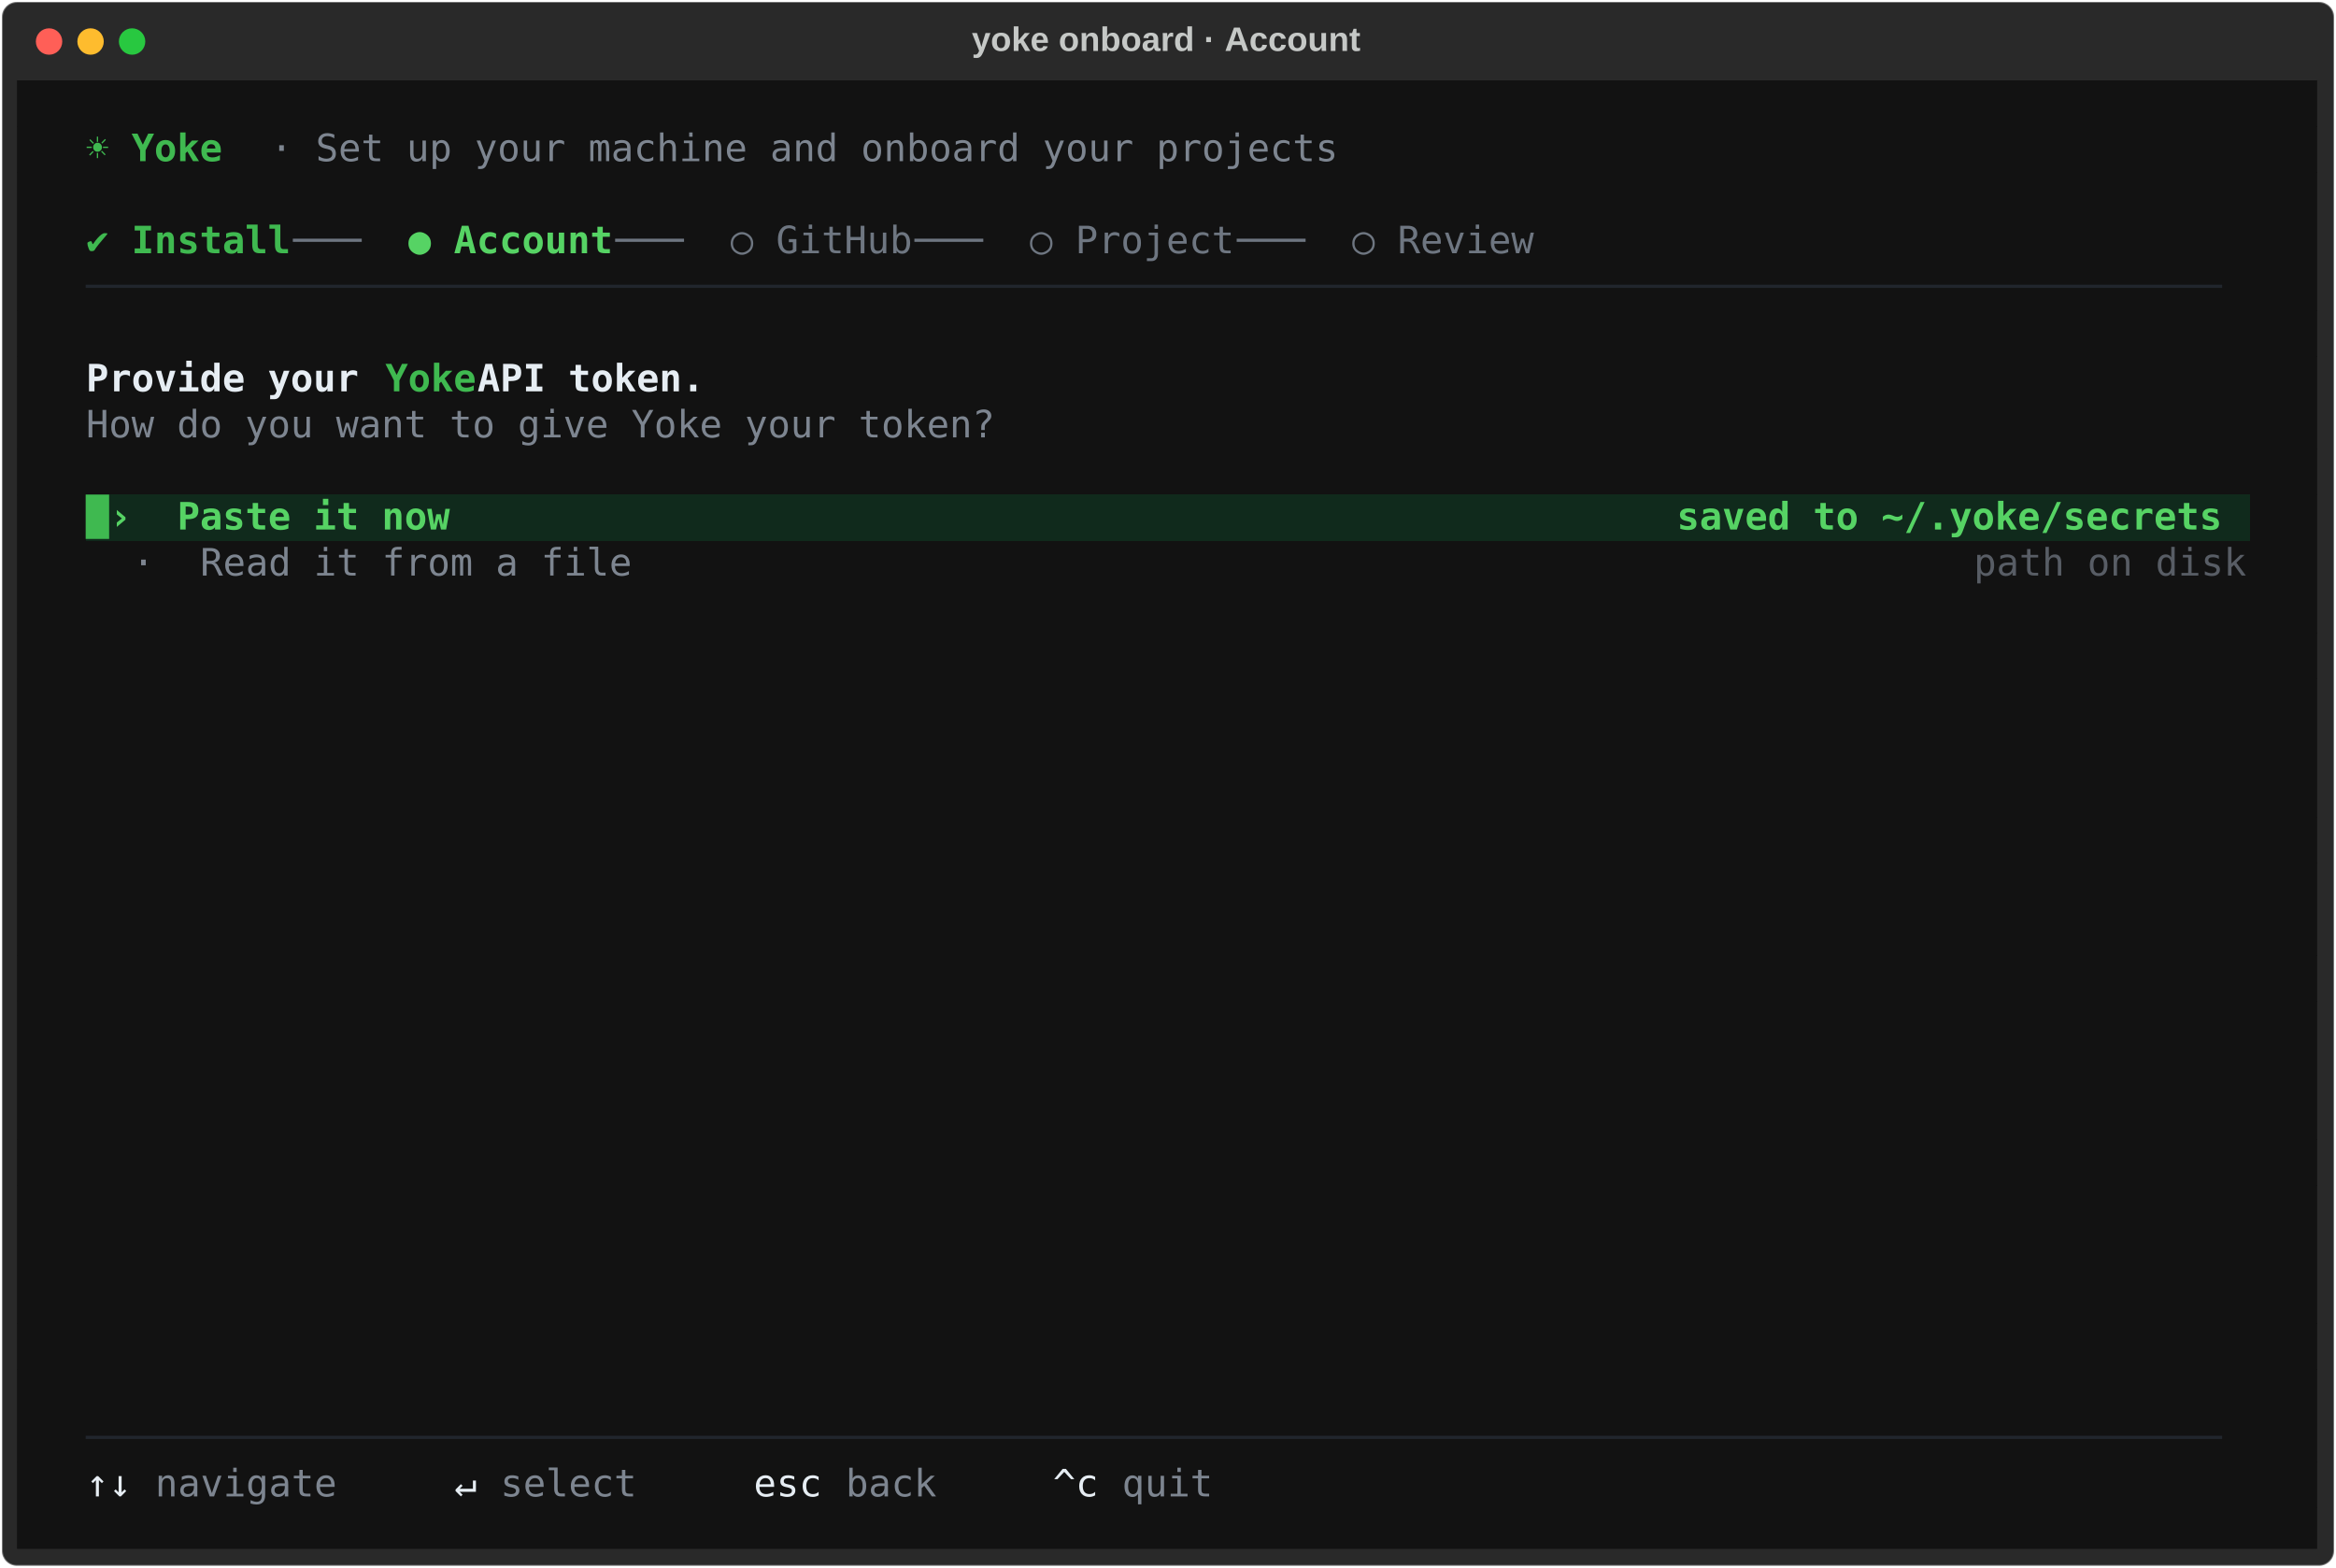
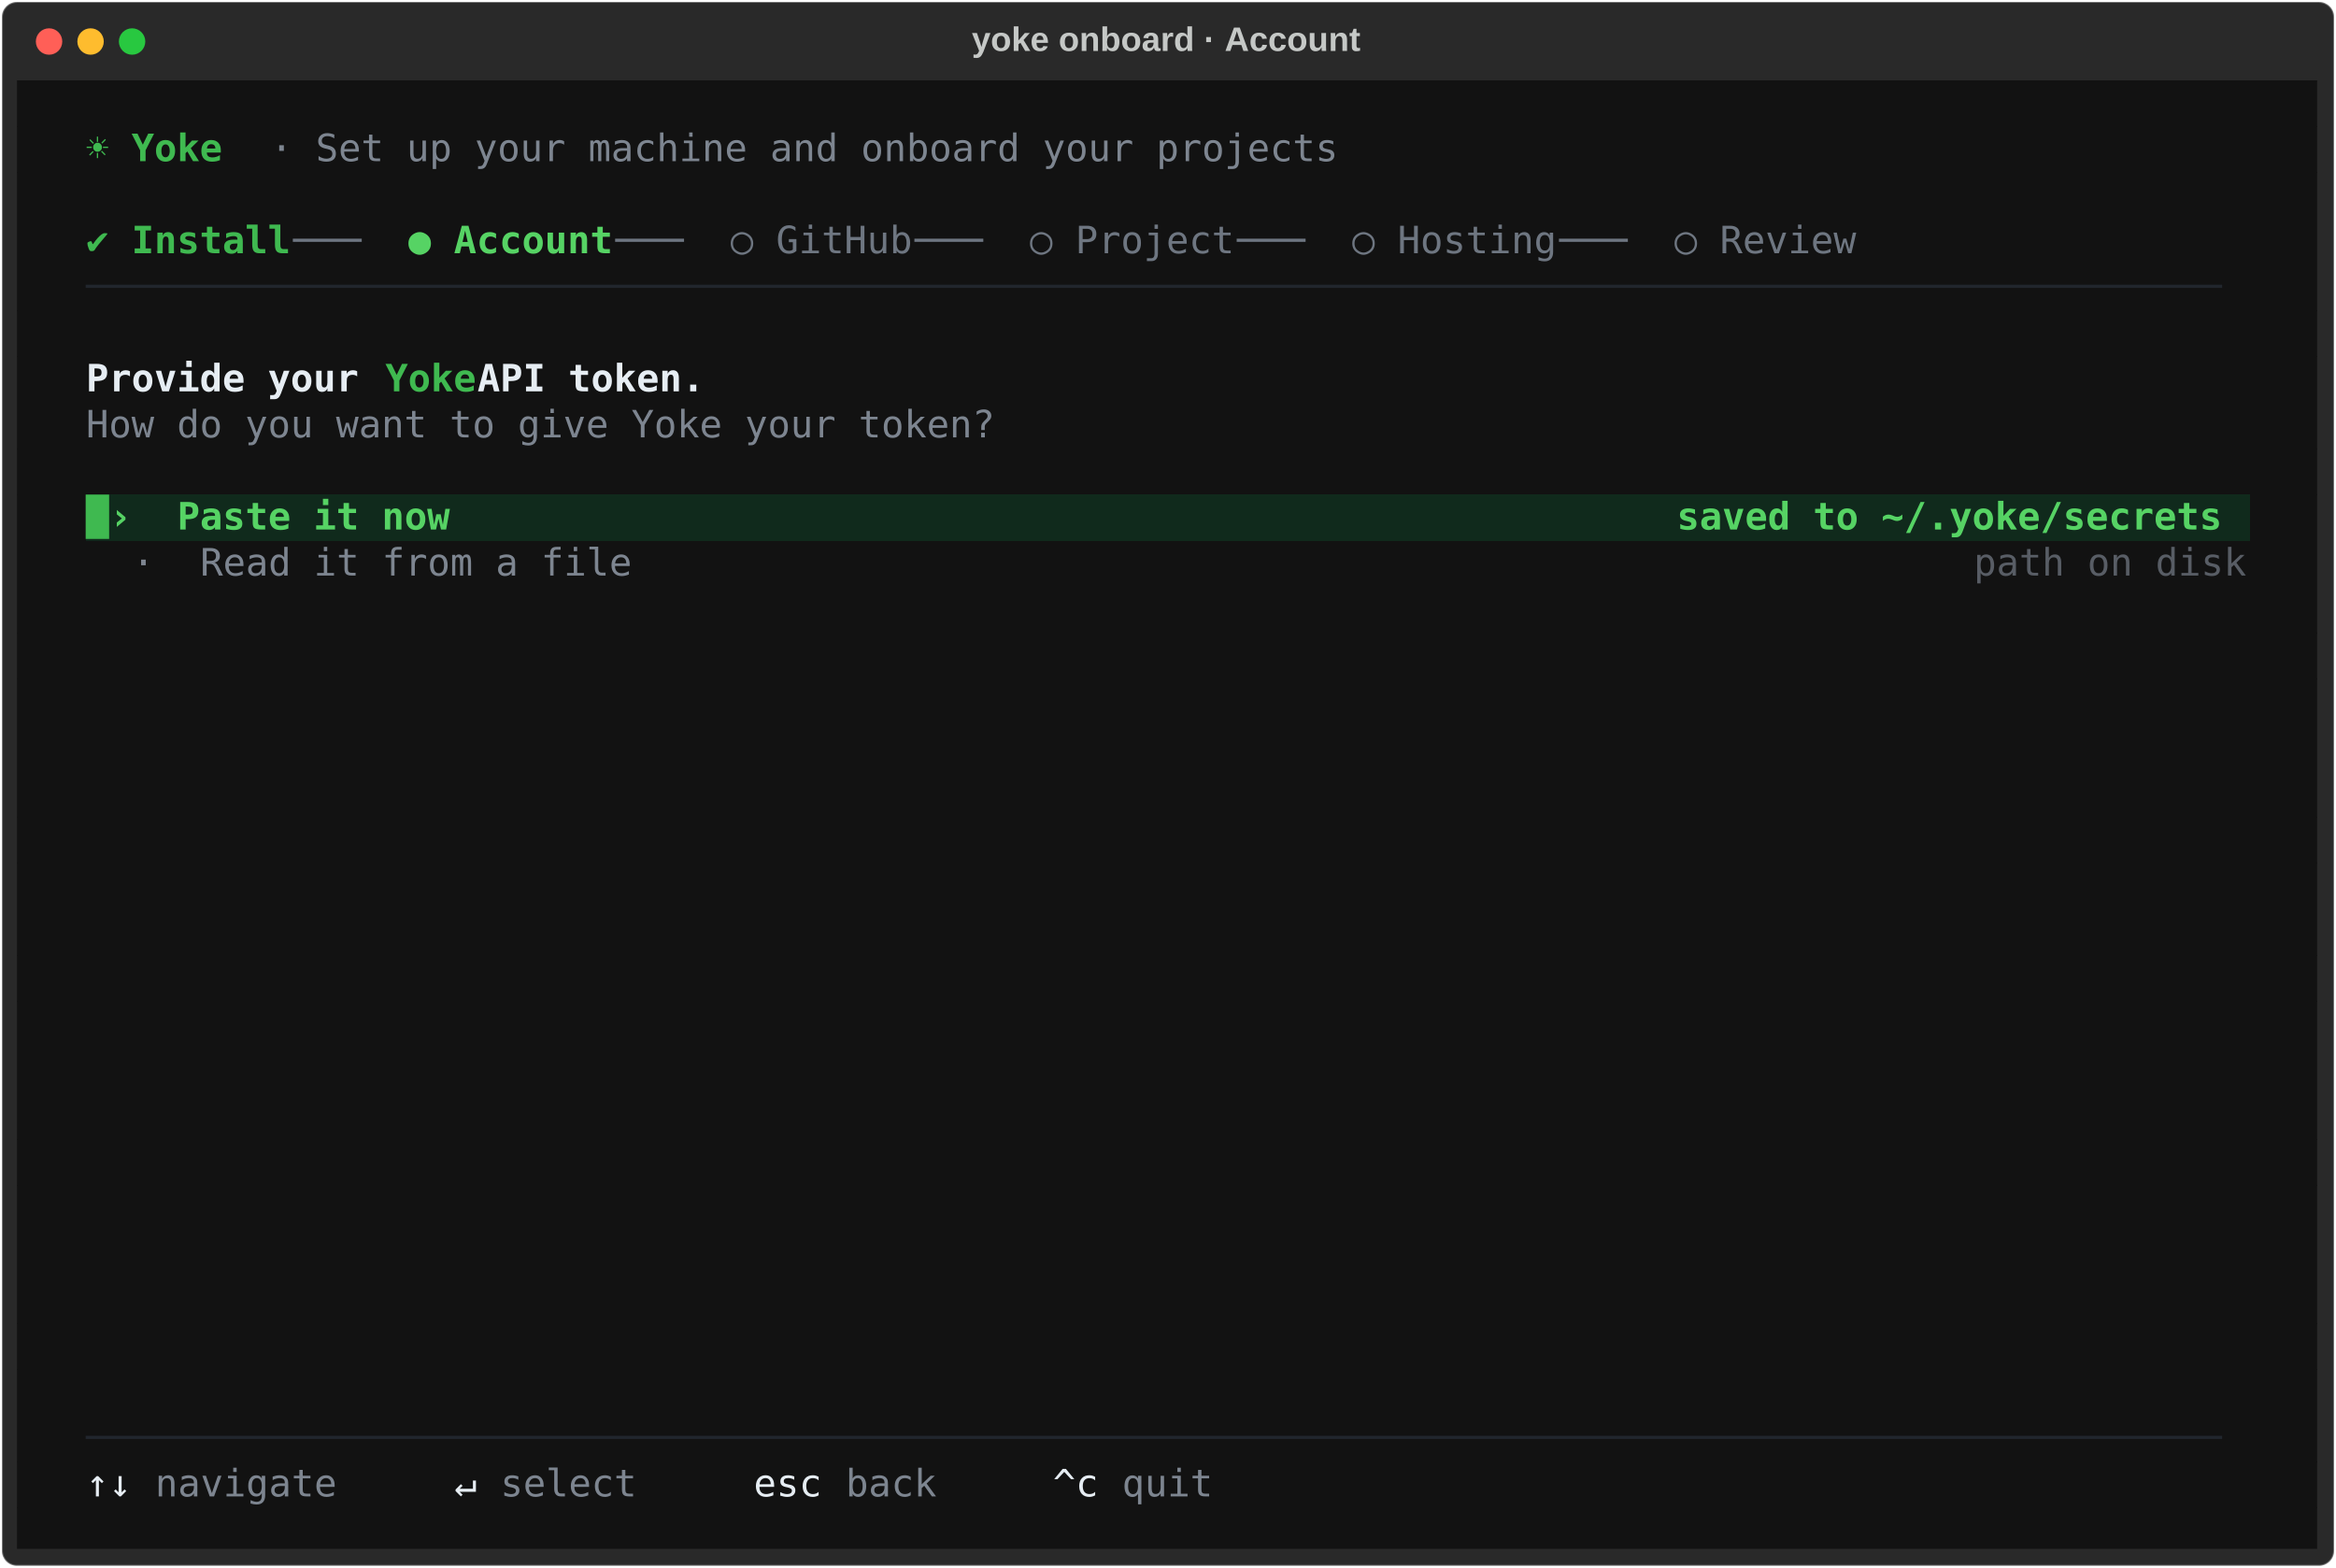
<svg xmlns="http://www.w3.org/2000/svg" class="rich-terminal" viewBox="0 0 1238 830.8">
  <style>

    @font-face {
        font-family: "Fira Code";
        src: local("FiraCode-Regular"),
                url("https://cdnjs.cloudflare.com/ajax/libs/firacode/{{VERSION}}/woff2/FiraCode-Regular.woff2") format("woff2"),
                url("https://cdnjs.cloudflare.com/ajax/libs/firacode/{{VERSION}}/woff/FiraCode-Regular.woff") format("woff");
        font-style: normal;
        font-weight: 400;
    }
    @font-face {
        font-family: "Fira Code";
        src: local("FiraCode-Bold"),
                url("https://cdnjs.cloudflare.com/ajax/libs/firacode/{{VERSION}}/woff2/FiraCode-Bold.woff2") format("woff2"),
                url("https://cdnjs.cloudflare.com/ajax/libs/firacode/{{VERSION}}/woff/FiraCode-Bold.woff") format("woff");
        font-style: bold;
        font-weight: 700;
    }

    .terminal-YOKE-matrix {
        font-family: Fira Code, monospace;
        font-size: 20px;
        line-height: 24.4px;
        font-variant-east-asian: full-width;
    }

    .terminal-YOKE-title {
        font-size: 18px;
        font-weight: bold;
        font-family: arial;
    }

-     .terminal-YOKE-r1 { fill: #c5c8c6 }
.terminal-YOKE-r2 { fill: #3fb950;font-weight: bold }
.terminal-YOKE-r3 { fill: #e6edf3 }
.terminal-YOKE-r4 { fill: #7d8590 }
.terminal-YOKE-r5 { fill: #6e7681 }
.terminal-YOKE-r6 { fill: #56d364;font-weight: bold }
.terminal-YOKE-r7 { fill: #21262d }
.terminal-YOKE-r8 { fill: #e6edf3;font-weight: bold }
.terminal-YOKE-r9 { fill: #3fb950 }
- .terminal-YOKE-r10 { fill: #00ff00 }
.terminal-YOKE-r11 { fill: #585d65 }
    </style>
  <defs>
    <clipPath id="terminal-YOKE-clip-terminal">
      <rect x="0" y="0" width="1219.0" height="779.8" />
    </clipPath>
    <clipPath id="terminal-YOKE-line-0">
      <rect x="0" y="1.5" width="1220" height="24.65" />
    </clipPath>
    <clipPath id="terminal-YOKE-line-1">
      <rect x="0" y="25.9" width="1220" height="24.65" />
    </clipPath>
    <clipPath id="terminal-YOKE-line-2">
      <rect x="0" y="50.3" width="1220" height="24.65" />
    </clipPath>
    <clipPath id="terminal-YOKE-line-3">
      <rect x="0" y="74.7" width="1220" height="24.65" />
    </clipPath>
    <clipPath id="terminal-YOKE-line-4">
      <rect x="0" y="99.1" width="1220" height="24.65" />
    </clipPath>
    <clipPath id="terminal-YOKE-line-5">
      <rect x="0" y="123.5" width="1220" height="24.65" />
    </clipPath>
    <clipPath id="terminal-YOKE-line-6">
      <rect x="0" y="147.9" width="1220" height="24.65" />
    </clipPath>
    <clipPath id="terminal-YOKE-line-7">
      <rect x="0" y="172.3" width="1220" height="24.65" />
    </clipPath>
    <clipPath id="terminal-YOKE-line-8">
      <rect x="0" y="196.7" width="1220" height="24.65" />
    </clipPath>
    <clipPath id="terminal-YOKE-line-9">
      <rect x="0" y="221.1" width="1220" height="24.65" />
    </clipPath>
    <clipPath id="terminal-YOKE-line-10">
      <rect x="0" y="245.5" width="1220" height="24.65" />
    </clipPath>
    <clipPath id="terminal-YOKE-line-11">
      <rect x="0" y="269.9" width="1220" height="24.65" />
    </clipPath>
    <clipPath id="terminal-YOKE-line-12">
      <rect x="0" y="294.3" width="1220" height="24.65" />
    </clipPath>
    <clipPath id="terminal-YOKE-line-13">
      <rect x="0" y="318.7" width="1220" height="24.65" />
    </clipPath>
    <clipPath id="terminal-YOKE-line-14">
      <rect x="0" y="343.1" width="1220" height="24.65" />
    </clipPath>
    <clipPath id="terminal-YOKE-line-15">
      <rect x="0" y="367.5" width="1220" height="24.65" />
    </clipPath>
    <clipPath id="terminal-YOKE-line-16">
      <rect x="0" y="391.9" width="1220" height="24.65" />
    </clipPath>
    <clipPath id="terminal-YOKE-line-17">
      <rect x="0" y="416.3" width="1220" height="24.65" />
    </clipPath>
    <clipPath id="terminal-YOKE-line-18">
      <rect x="0" y="440.7" width="1220" height="24.65" />
    </clipPath>
    <clipPath id="terminal-YOKE-line-19">
      <rect x="0" y="465.1" width="1220" height="24.65" />
    </clipPath>
    <clipPath id="terminal-YOKE-line-20">
      <rect x="0" y="489.5" width="1220" height="24.65" />
    </clipPath>
    <clipPath id="terminal-YOKE-line-21">
      <rect x="0" y="513.9" width="1220" height="24.65" />
    </clipPath>
    <clipPath id="terminal-YOKE-line-22">
      <rect x="0" y="538.3" width="1220" height="24.65" />
    </clipPath>
    <clipPath id="terminal-YOKE-line-23">
      <rect x="0" y="562.7" width="1220" height="24.65" />
    </clipPath>
    <clipPath id="terminal-YOKE-line-24">
      <rect x="0" y="587.1" width="1220" height="24.65" />
    </clipPath>
    <clipPath id="terminal-YOKE-line-25">
      <rect x="0" y="611.5" width="1220" height="24.65" />
    </clipPath>
    <clipPath id="terminal-YOKE-line-26">
      <rect x="0" y="635.9" width="1220" height="24.65" />
    </clipPath>
    <clipPath id="terminal-YOKE-line-27">
      <rect x="0" y="660.3" width="1220" height="24.65" />
    </clipPath>
    <clipPath id="terminal-YOKE-line-28">
      <rect x="0" y="684.7" width="1220" height="24.65" />
    </clipPath>
    <clipPath id="terminal-YOKE-line-29">
      <rect x="0" y="709.1" width="1220" height="24.65" />
    </clipPath>
    <clipPath id="terminal-YOKE-line-30">
      <rect x="0" y="733.5" width="1220" height="24.65" />
    </clipPath>
  </defs>
  <rect fill="#292929" stroke="rgba(255,255,255,0.35)" stroke-width="1" x="1" y="1" width="1236" height="828.8" rx="8" />
  <text class="terminal-YOKE-title" fill="#c5c8c6" text-anchor="middle" x="618" y="27">yoke onboard · Account</text>
  <g transform="translate(26,22)">
    <circle cx="0" cy="0" r="7" fill="#ff5f57" />
    <circle cx="22" cy="0" r="7" fill="#febc2e" />
    <circle cx="44" cy="0" r="7" fill="#28c840" />
  </g>
  <g transform="translate(9, 41)" clip-path="url(#terminal-YOKE-clip-terminal)">
    <rect fill="#121212" x="0" y="1.5" width="1220" height="24.65" shape-rendering="crispEdges" />
    <rect fill="#121212" x="0" y="25.9" width="36.6" height="24.65" shape-rendering="crispEdges" />
    <rect fill="#121212" x="36.6" y="25.9" width="73.2" height="24.65" shape-rendering="crispEdges" />
    <rect fill="#121212" x="109.8" y="25.9" width="24.4" height="24.65" shape-rendering="crispEdges" />
    <rect fill="#121212" x="134.2" y="25.9" width="573.4" height="24.65" shape-rendering="crispEdges" />
    <rect fill="#121212" x="707.6" y="25.9" width="512.4" height="24.65" shape-rendering="crispEdges" />
    <rect fill="#121212" x="0" y="50.3" width="1220" height="24.65" shape-rendering="crispEdges" />
    <rect fill="#121212" x="0" y="74.7" width="36.6" height="24.65" shape-rendering="crispEdges" />
    <rect fill="#121212" x="36.6" y="74.7" width="109.8" height="24.65" shape-rendering="crispEdges" />
    <rect fill="#121212" x="146.4" y="74.7" width="61" height="24.65" shape-rendering="crispEdges" />
    <rect fill="#121212" x="207.4" y="74.7" width="109.8" height="24.65" shape-rendering="crispEdges" />
    <rect fill="#121212" x="317.2" y="74.7" width="61" height="24.65" shape-rendering="crispEdges" />
    <rect fill="#121212" x="378.2" y="74.7" width="97.6" height="24.65" shape-rendering="crispEdges" />
    <rect fill="#121212" x="475.8" y="74.7" width="61" height="24.65" shape-rendering="crispEdges" />
    <rect fill="#121212" x="536.8" y="74.7" width="109.8" height="24.65" shape-rendering="crispEdges" />
    <rect fill="#121212" x="646.6" y="74.7" width="61" height="24.65" shape-rendering="crispEdges" />
-     <rect fill="#121212" x="707.6" y="74.7" width="97.6" height="24.65" shape-rendering="crispEdges" />
-     <rect fill="#121212" x="805.2" y="74.7" width="414.8" height="24.65" shape-rendering="crispEdges" />
+     <rect fill="#121212" x="707.6" y="74.7" width="109.8" height="24.65" shape-rendering="crispEdges" />
+     <rect fill="#121212" x="817.4" y="74.7" width="61" height="24.65" shape-rendering="crispEdges" />
+     <rect fill="#121212" x="878.4" y="74.7" width="97.6" height="24.65" shape-rendering="crispEdges" />
+     <rect fill="#121212" x="976" y="74.7" width="244" height="24.65" shape-rendering="crispEdges" />
    <rect fill="#121212" x="0" y="99.1" width="36.6" height="24.65" shape-rendering="crispEdges" />
    <rect fill="#121212" x="36.6" y="99.1" width="1146.8" height="24.65" shape-rendering="crispEdges" />
    <rect fill="#121212" x="1183.4" y="99.1" width="36.6" height="24.65" shape-rendering="crispEdges" />
    <rect fill="#121212" x="0" y="123.5" width="1220" height="24.65" shape-rendering="crispEdges" />
    <rect fill="#121212" x="0" y="147.9" width="36.6" height="24.65" shape-rendering="crispEdges" />
    <rect fill="#121212" x="36.6" y="147.9" width="158.6" height="24.65" shape-rendering="crispEdges" />
    <rect fill="#121212" x="195.2" y="147.9" width="48.8" height="24.65" shape-rendering="crispEdges" />
    <rect fill="#121212" x="244" y="147.9" width="134.2" height="24.65" shape-rendering="crispEdges" />
    <rect fill="#121212" x="378.2" y="147.9" width="841.8" height="24.65" shape-rendering="crispEdges" />
    <rect fill="#121212" x="0" y="172.3" width="36.6" height="24.65" shape-rendering="crispEdges" />
    <rect fill="#121212" x="36.6" y="172.3" width="488" height="24.65" shape-rendering="crispEdges" />
    <rect fill="#121212" x="524.6" y="172.3" width="658.8" height="24.65" shape-rendering="crispEdges" />
    <rect fill="#121212" x="1183.4" y="172.3" width="36.6" height="24.65" shape-rendering="crispEdges" />
    <rect fill="#121212" x="0" y="196.7" width="36.6" height="24.65" shape-rendering="crispEdges" />
    <rect fill="#121212" x="36.6" y="196.7" width="0" height="24.65" shape-rendering="crispEdges" />
    <rect fill="#121212" x="36.6" y="196.7" width="1183.4" height="24.65" shape-rendering="crispEdges" />
    <rect fill="#121212" x="0" y="221.1" width="36.6" height="24.65" shape-rendering="crispEdges" />
    <rect fill="#102a1c" x="36.6" y="221.1" width="12.2" height="24.65" shape-rendering="crispEdges" />
    <rect fill="#102a1c" x="48.8" y="221.1" width="1134.6" height="24.65" shape-rendering="crispEdges" />
    <rect fill="#121212" x="1183.4" y="221.1" width="36.6" height="24.65" shape-rendering="crispEdges" />
    <rect fill="#121212" x="0" y="245.5" width="36.6" height="24.65" shape-rendering="crispEdges" />
    <rect fill="#121212" x="36.6" y="245.5" width="12.2" height="24.65" shape-rendering="crispEdges" />
    <rect fill="#121212" x="48.8" y="245.5" width="12.2" height="24.65" shape-rendering="crispEdges" />
    <rect fill="#121212" x="61" y="245.5" width="976" height="24.65" shape-rendering="crispEdges" />
    <rect fill="#121212" x="1037" y="245.5" width="146.4" height="24.65" shape-rendering="crispEdges" />
    <rect fill="#121212" x="1183.4" y="245.5" width="36.6" height="24.65" shape-rendering="crispEdges" />
    <rect fill="#121212" x="0" y="269.9" width="36.6" height="24.65" shape-rendering="crispEdges" />
    <rect fill="#121212" x="36.6" y="269.9" width="1183.4" height="24.65" shape-rendering="crispEdges" />
    <rect fill="#121212" x="0" y="294.3" width="36.6" height="24.65" shape-rendering="crispEdges" />
    <rect fill="#121212" x="36.6" y="294.3" width="1183.4" height="24.65" shape-rendering="crispEdges" />
    <rect fill="#121212" x="0" y="318.7" width="36.6" height="24.65" shape-rendering="crispEdges" />
    <rect fill="#121212" x="36.6" y="318.7" width="1183.4" height="24.65" shape-rendering="crispEdges" />
    <rect fill="#121212" x="0" y="343.1" width="36.6" height="24.65" shape-rendering="crispEdges" />
    <rect fill="#121212" x="36.6" y="343.1" width="1183.4" height="24.65" shape-rendering="crispEdges" />
    <rect fill="#121212" x="0" y="367.5" width="36.6" height="24.65" shape-rendering="crispEdges" />
    <rect fill="#121212" x="36.6" y="367.5" width="1183.4" height="24.65" shape-rendering="crispEdges" />
    <rect fill="#121212" x="0" y="391.9" width="36.6" height="24.65" shape-rendering="crispEdges" />
    <rect fill="#121212" x="36.6" y="391.9" width="1183.4" height="24.65" shape-rendering="crispEdges" />
    <rect fill="#121212" x="0" y="416.3" width="36.6" height="24.65" shape-rendering="crispEdges" />
    <rect fill="#121212" x="36.6" y="416.3" width="1183.4" height="24.65" shape-rendering="crispEdges" />
    <rect fill="#121212" x="0" y="440.7" width="36.6" height="24.65" shape-rendering="crispEdges" />
    <rect fill="#121212" x="36.6" y="440.7" width="1183.4" height="24.65" shape-rendering="crispEdges" />
    <rect fill="#121212" x="0" y="465.1" width="36.6" height="24.65" shape-rendering="crispEdges" />
    <rect fill="#121212" x="36.6" y="465.1" width="1183.4" height="24.65" shape-rendering="crispEdges" />
    <rect fill="#121212" x="0" y="489.5" width="36.6" height="24.65" shape-rendering="crispEdges" />
    <rect fill="#121212" x="36.6" y="489.5" width="1183.4" height="24.65" shape-rendering="crispEdges" />
    <rect fill="#121212" x="0" y="513.9" width="36.6" height="24.65" shape-rendering="crispEdges" />
    <rect fill="#121212" x="36.6" y="513.9" width="1183.4" height="24.65" shape-rendering="crispEdges" />
    <rect fill="#121212" x="0" y="538.3" width="36.6" height="24.65" shape-rendering="crispEdges" />
    <rect fill="#121212" x="36.6" y="538.3" width="1183.4" height="24.65" shape-rendering="crispEdges" />
    <rect fill="#121212" x="0" y="562.7" width="36.6" height="24.65" shape-rendering="crispEdges" />
    <rect fill="#121212" x="36.6" y="562.7" width="1183.4" height="24.65" shape-rendering="crispEdges" />
    <rect fill="#121212" x="0" y="587.1" width="36.6" height="24.65" shape-rendering="crispEdges" />
    <rect fill="#121212" x="36.6" y="587.1" width="1183.4" height="24.65" shape-rendering="crispEdges" />
    <rect fill="#121212" x="0" y="611.5" width="36.6" height="24.65" shape-rendering="crispEdges" />
    <rect fill="#121212" x="36.6" y="611.5" width="1183.4" height="24.65" shape-rendering="crispEdges" />
    <rect fill="#121212" x="0" y="635.9" width="36.6" height="24.65" shape-rendering="crispEdges" />
    <rect fill="#121212" x="36.6" y="635.9" width="1183.4" height="24.65" shape-rendering="crispEdges" />
    <rect fill="#121212" x="0" y="660.3" width="36.6" height="24.65" shape-rendering="crispEdges" />
    <rect fill="#121212" x="36.6" y="660.3" width="1183.4" height="24.65" shape-rendering="crispEdges" />
    <rect fill="#121212" x="0" y="684.7" width="36.6" height="24.65" shape-rendering="crispEdges" />
    <rect fill="#121212" x="36.6" y="684.7" width="1183.4" height="24.65" shape-rendering="crispEdges" />
    <rect fill="#121212" x="0" y="709.1" width="36.6" height="24.65" shape-rendering="crispEdges" />
    <rect fill="#121212" x="36.6" y="709.1" width="1146.8" height="24.65" shape-rendering="crispEdges" />
    <rect fill="#121212" x="1183.4" y="709.1" width="36.6" height="24.65" shape-rendering="crispEdges" />
    <rect fill="#121212" x="0" y="733.5" width="36.6" height="24.65" shape-rendering="crispEdges" />
    <rect fill="#121212" x="36.6" y="733.5" width="24.4" height="24.65" shape-rendering="crispEdges" />
    <rect fill="#121212" x="61" y="733.5" width="12.2" height="24.65" shape-rendering="crispEdges" />
    <rect fill="#121212" x="73.2" y="733.5" width="97.6" height="24.65" shape-rendering="crispEdges" />
    <rect fill="#121212" x="170.8" y="733.5" width="61" height="24.65" shape-rendering="crispEdges" />
    <rect fill="#121212" x="231.8" y="733.5" width="12.2" height="24.65" shape-rendering="crispEdges" />
    <rect fill="#121212" x="244" y="733.5" width="12.2" height="24.65" shape-rendering="crispEdges" />
    <rect fill="#121212" x="256.2" y="733.5" width="73.2" height="24.65" shape-rendering="crispEdges" />
    <rect fill="#121212" x="329.4" y="733.5" width="61" height="24.65" shape-rendering="crispEdges" />
    <rect fill="#121212" x="390.4" y="733.5" width="36.6" height="24.65" shape-rendering="crispEdges" />
    <rect fill="#121212" x="427" y="733.5" width="12.2" height="24.65" shape-rendering="crispEdges" />
    <rect fill="#121212" x="439.2" y="733.5" width="48.8" height="24.65" shape-rendering="crispEdges" />
    <rect fill="#121212" x="488" y="733.5" width="61" height="24.65" shape-rendering="crispEdges" />
    <rect fill="#121212" x="549" y="733.5" width="24.4" height="24.65" shape-rendering="crispEdges" />
    <rect fill="#121212" x="573.4" y="733.5" width="12.2" height="24.65" shape-rendering="crispEdges" />
    <rect fill="#121212" x="585.6" y="733.5" width="48.8" height="24.65" shape-rendering="crispEdges" />
    <rect fill="#121212" x="634.4" y="733.5" width="585.6" height="24.65" shape-rendering="crispEdges" />
    <rect fill="#121212" x="0" y="757.9" width="1220" height="24.65" shape-rendering="crispEdges" />
    <g class="terminal-YOKE-matrix">
-       <text class="terminal-YOKE-r1" x="1220" y="20" textLength="12.2" clip-path="url(#terminal-YOKE-line-0)">
- </text>
      <text class="terminal-YOKE-r2" x="36.6" y="44.4" textLength="73.2" clip-path="url(#terminal-YOKE-line-1)">☀ Yoke</text>
      <text class="terminal-YOKE-r4" x="134.2" y="44.4" textLength="573.4" clip-path="url(#terminal-YOKE-line-1)">· Set up your machine and onboard your projects</text>
-       <text class="terminal-YOKE-r1" x="1220" y="44.4" textLength="12.2" clip-path="url(#terminal-YOKE-line-1)">
- </text>
-       <text class="terminal-YOKE-r1" x="1220" y="68.8" textLength="12.2" clip-path="url(#terminal-YOKE-line-2)">
- </text>
      <text class="terminal-YOKE-r2" x="36.6" y="93.2" textLength="109.8" clip-path="url(#terminal-YOKE-line-3)">✔ Install</text>
      <text class="terminal-YOKE-r5" x="146.4" y="93.2" textLength="61" clip-path="url(#terminal-YOKE-line-3)"> ─── </text>
      <text class="terminal-YOKE-r6" x="207.4" y="93.2" textLength="109.8" clip-path="url(#terminal-YOKE-line-3)">● Account</text>
      <text class="terminal-YOKE-r5" x="317.2" y="93.2" textLength="61" clip-path="url(#terminal-YOKE-line-3)"> ─── </text>
      <text class="terminal-YOKE-r5" x="378.2" y="93.2" textLength="97.6" clip-path="url(#terminal-YOKE-line-3)">○ GitHub</text>
      <text class="terminal-YOKE-r5" x="475.8" y="93.2" textLength="61" clip-path="url(#terminal-YOKE-line-3)"> ─── </text>
      <text class="terminal-YOKE-r5" x="536.8" y="93.2" textLength="109.8" clip-path="url(#terminal-YOKE-line-3)">○ Project</text>
      <text class="terminal-YOKE-r5" x="646.6" y="93.2" textLength="61" clip-path="url(#terminal-YOKE-line-3)"> ─── </text>
-       <text class="terminal-YOKE-r5" x="707.6" y="93.2" textLength="97.6" clip-path="url(#terminal-YOKE-line-3)">○ Review</text>
-       <text class="terminal-YOKE-r1" x="1220" y="93.2" textLength="12.2" clip-path="url(#terminal-YOKE-line-3)">
- </text>
+       <text class="terminal-YOKE-r5" x="707.6" y="93.2" textLength="109.8" clip-path="url(#terminal-YOKE-line-3)">○ Hosting</text>
+       <text class="terminal-YOKE-r5" x="817.4" y="93.2" textLength="61" clip-path="url(#terminal-YOKE-line-3)"> ─── </text>
+       <text class="terminal-YOKE-r5" x="878.4" y="93.2" textLength="97.6" clip-path="url(#terminal-YOKE-line-3)">○ Review</text>
      <text class="terminal-YOKE-r7" x="36.6" y="117.6" textLength="1146.8" clip-path="url(#terminal-YOKE-line-4)">──────────────────────────────────────────────────────────────────────────────────────────────</text>
-       <text class="terminal-YOKE-r1" x="1220" y="117.6" textLength="12.2" clip-path="url(#terminal-YOKE-line-4)">
- </text>
-       <text class="terminal-YOKE-r1" x="1220" y="142" textLength="12.2" clip-path="url(#terminal-YOKE-line-5)">
- </text>
      <text class="terminal-YOKE-r8" x="36.6" y="166.4" textLength="158.6" clip-path="url(#terminal-YOKE-line-6)">Provide your </text>
      <text class="terminal-YOKE-r2" x="195.2" y="166.4" textLength="48.8" clip-path="url(#terminal-YOKE-line-6)">Yoke</text>
      <text class="terminal-YOKE-r8" x="244" y="166.4" textLength="134.2" clip-path="url(#terminal-YOKE-line-6)"> API token.</text>
-       <text class="terminal-YOKE-r1" x="1220" y="166.4" textLength="12.2" clip-path="url(#terminal-YOKE-line-6)">
- </text>
      <text class="terminal-YOKE-r4" x="36.6" y="190.8" textLength="488" clip-path="url(#terminal-YOKE-line-7)">How do you want to give Yoke your token?</text>
-       <text class="terminal-YOKE-r1" x="1220" y="190.8" textLength="12.2" clip-path="url(#terminal-YOKE-line-7)">
- </text>
-       <text class="terminal-YOKE-r1" x="1220" y="215.2" textLength="12.2" clip-path="url(#terminal-YOKE-line-8)">
- </text>
      <text class="terminal-YOKE-r9" x="36.6" y="239.6" textLength="12.2" clip-path="url(#terminal-YOKE-line-9)">█</text>
      <text class="terminal-YOKE-r6" x="48.8" y="239.6" textLength="1134.6" clip-path="url(#terminal-YOKE-line-9)">›  Paste it now                                                      saved to ~/.yoke/secrets</text>
-       <text class="terminal-YOKE-r1" x="1220" y="239.6" textLength="12.2" clip-path="url(#terminal-YOKE-line-9)">
- </text>
      <text class="terminal-YOKE-r4" x="61" y="264" textLength="976" clip-path="url(#terminal-YOKE-line-10)">·  Read it from a file                                                          </text>
      <text class="terminal-YOKE-r11" x="1037" y="264" textLength="146.4" clip-path="url(#terminal-YOKE-line-10)">path on disk</text>
-       <text class="terminal-YOKE-r1" x="1220" y="264" textLength="12.2" clip-path="url(#terminal-YOKE-line-10)">
- </text>
-       <text class="terminal-YOKE-r1" x="1220" y="288.4" textLength="12.2" clip-path="url(#terminal-YOKE-line-11)">
- </text>
-       <text class="terminal-YOKE-r1" x="1220" y="312.8" textLength="12.2" clip-path="url(#terminal-YOKE-line-12)">
- </text>
-       <text class="terminal-YOKE-r1" x="1220" y="337.2" textLength="12.2" clip-path="url(#terminal-YOKE-line-13)">
- </text>
-       <text class="terminal-YOKE-r1" x="1220" y="361.6" textLength="12.2" clip-path="url(#terminal-YOKE-line-14)">
- </text>
-       <text class="terminal-YOKE-r1" x="1220" y="386" textLength="12.2" clip-path="url(#terminal-YOKE-line-15)">
- </text>
-       <text class="terminal-YOKE-r1" x="1220" y="410.4" textLength="12.2" clip-path="url(#terminal-YOKE-line-16)">
- </text>
-       <text class="terminal-YOKE-r1" x="1220" y="434.8" textLength="12.2" clip-path="url(#terminal-YOKE-line-17)">
- </text>
-       <text class="terminal-YOKE-r1" x="1220" y="459.2" textLength="12.2" clip-path="url(#terminal-YOKE-line-18)">
- </text>
-       <text class="terminal-YOKE-r1" x="1220" y="483.6" textLength="12.2" clip-path="url(#terminal-YOKE-line-19)">
- </text>
-       <text class="terminal-YOKE-r1" x="1220" y="508" textLength="12.2" clip-path="url(#terminal-YOKE-line-20)">
- </text>
-       <text class="terminal-YOKE-r1" x="1220" y="532.4" textLength="12.2" clip-path="url(#terminal-YOKE-line-21)">
- </text>
-       <text class="terminal-YOKE-r1" x="1220" y="556.8" textLength="12.2" clip-path="url(#terminal-YOKE-line-22)">
- </text>
-       <text class="terminal-YOKE-r1" x="1220" y="581.2" textLength="12.2" clip-path="url(#terminal-YOKE-line-23)">
- </text>
-       <text class="terminal-YOKE-r1" x="1220" y="605.6" textLength="12.2" clip-path="url(#terminal-YOKE-line-24)">
- </text>
-       <text class="terminal-YOKE-r1" x="1220" y="630" textLength="12.2" clip-path="url(#terminal-YOKE-line-25)">
- </text>
-       <text class="terminal-YOKE-r1" x="1220" y="654.4" textLength="12.2" clip-path="url(#terminal-YOKE-line-26)">
- </text>
-       <text class="terminal-YOKE-r1" x="1220" y="678.8" textLength="12.2" clip-path="url(#terminal-YOKE-line-27)">
- </text>
-       <text class="terminal-YOKE-r1" x="1220" y="703.2" textLength="12.2" clip-path="url(#terminal-YOKE-line-28)">
- </text>
      <text class="terminal-YOKE-r7" x="36.6" y="727.6" textLength="1146.8" clip-path="url(#terminal-YOKE-line-29)">──────────────────────────────────────────────────────────────────────────────────────────────</text>
-       <text class="terminal-YOKE-r1" x="1220" y="727.6" textLength="12.2" clip-path="url(#terminal-YOKE-line-29)">
- </text>
      <text class="terminal-YOKE-r3" x="36.6" y="752" textLength="24.4" clip-path="url(#terminal-YOKE-line-30)">↑↓</text>
      <text class="terminal-YOKE-r4" x="73.2" y="752" textLength="97.6" clip-path="url(#terminal-YOKE-line-30)">navigate</text>
      <text class="terminal-YOKE-r3" x="231.8" y="752" textLength="12.2" clip-path="url(#terminal-YOKE-line-30)">↵</text>
      <text class="terminal-YOKE-r4" x="256.2" y="752" textLength="73.2" clip-path="url(#terminal-YOKE-line-30)">select</text>
      <text class="terminal-YOKE-r3" x="390.4" y="752" textLength="36.6" clip-path="url(#terminal-YOKE-line-30)">esc</text>
      <text class="terminal-YOKE-r4" x="439.2" y="752" textLength="48.8" clip-path="url(#terminal-YOKE-line-30)">back</text>
      <text class="terminal-YOKE-r3" x="549" y="752" textLength="24.4" clip-path="url(#terminal-YOKE-line-30)">^c</text>
      <text class="terminal-YOKE-r4" x="585.6" y="752" textLength="48.8" clip-path="url(#terminal-YOKE-line-30)">quit</text>
-       <text class="terminal-YOKE-r1" x="1220" y="752" textLength="12.2" clip-path="url(#terminal-YOKE-line-30)">
- </text>
    </g>
  </g>
</svg>
